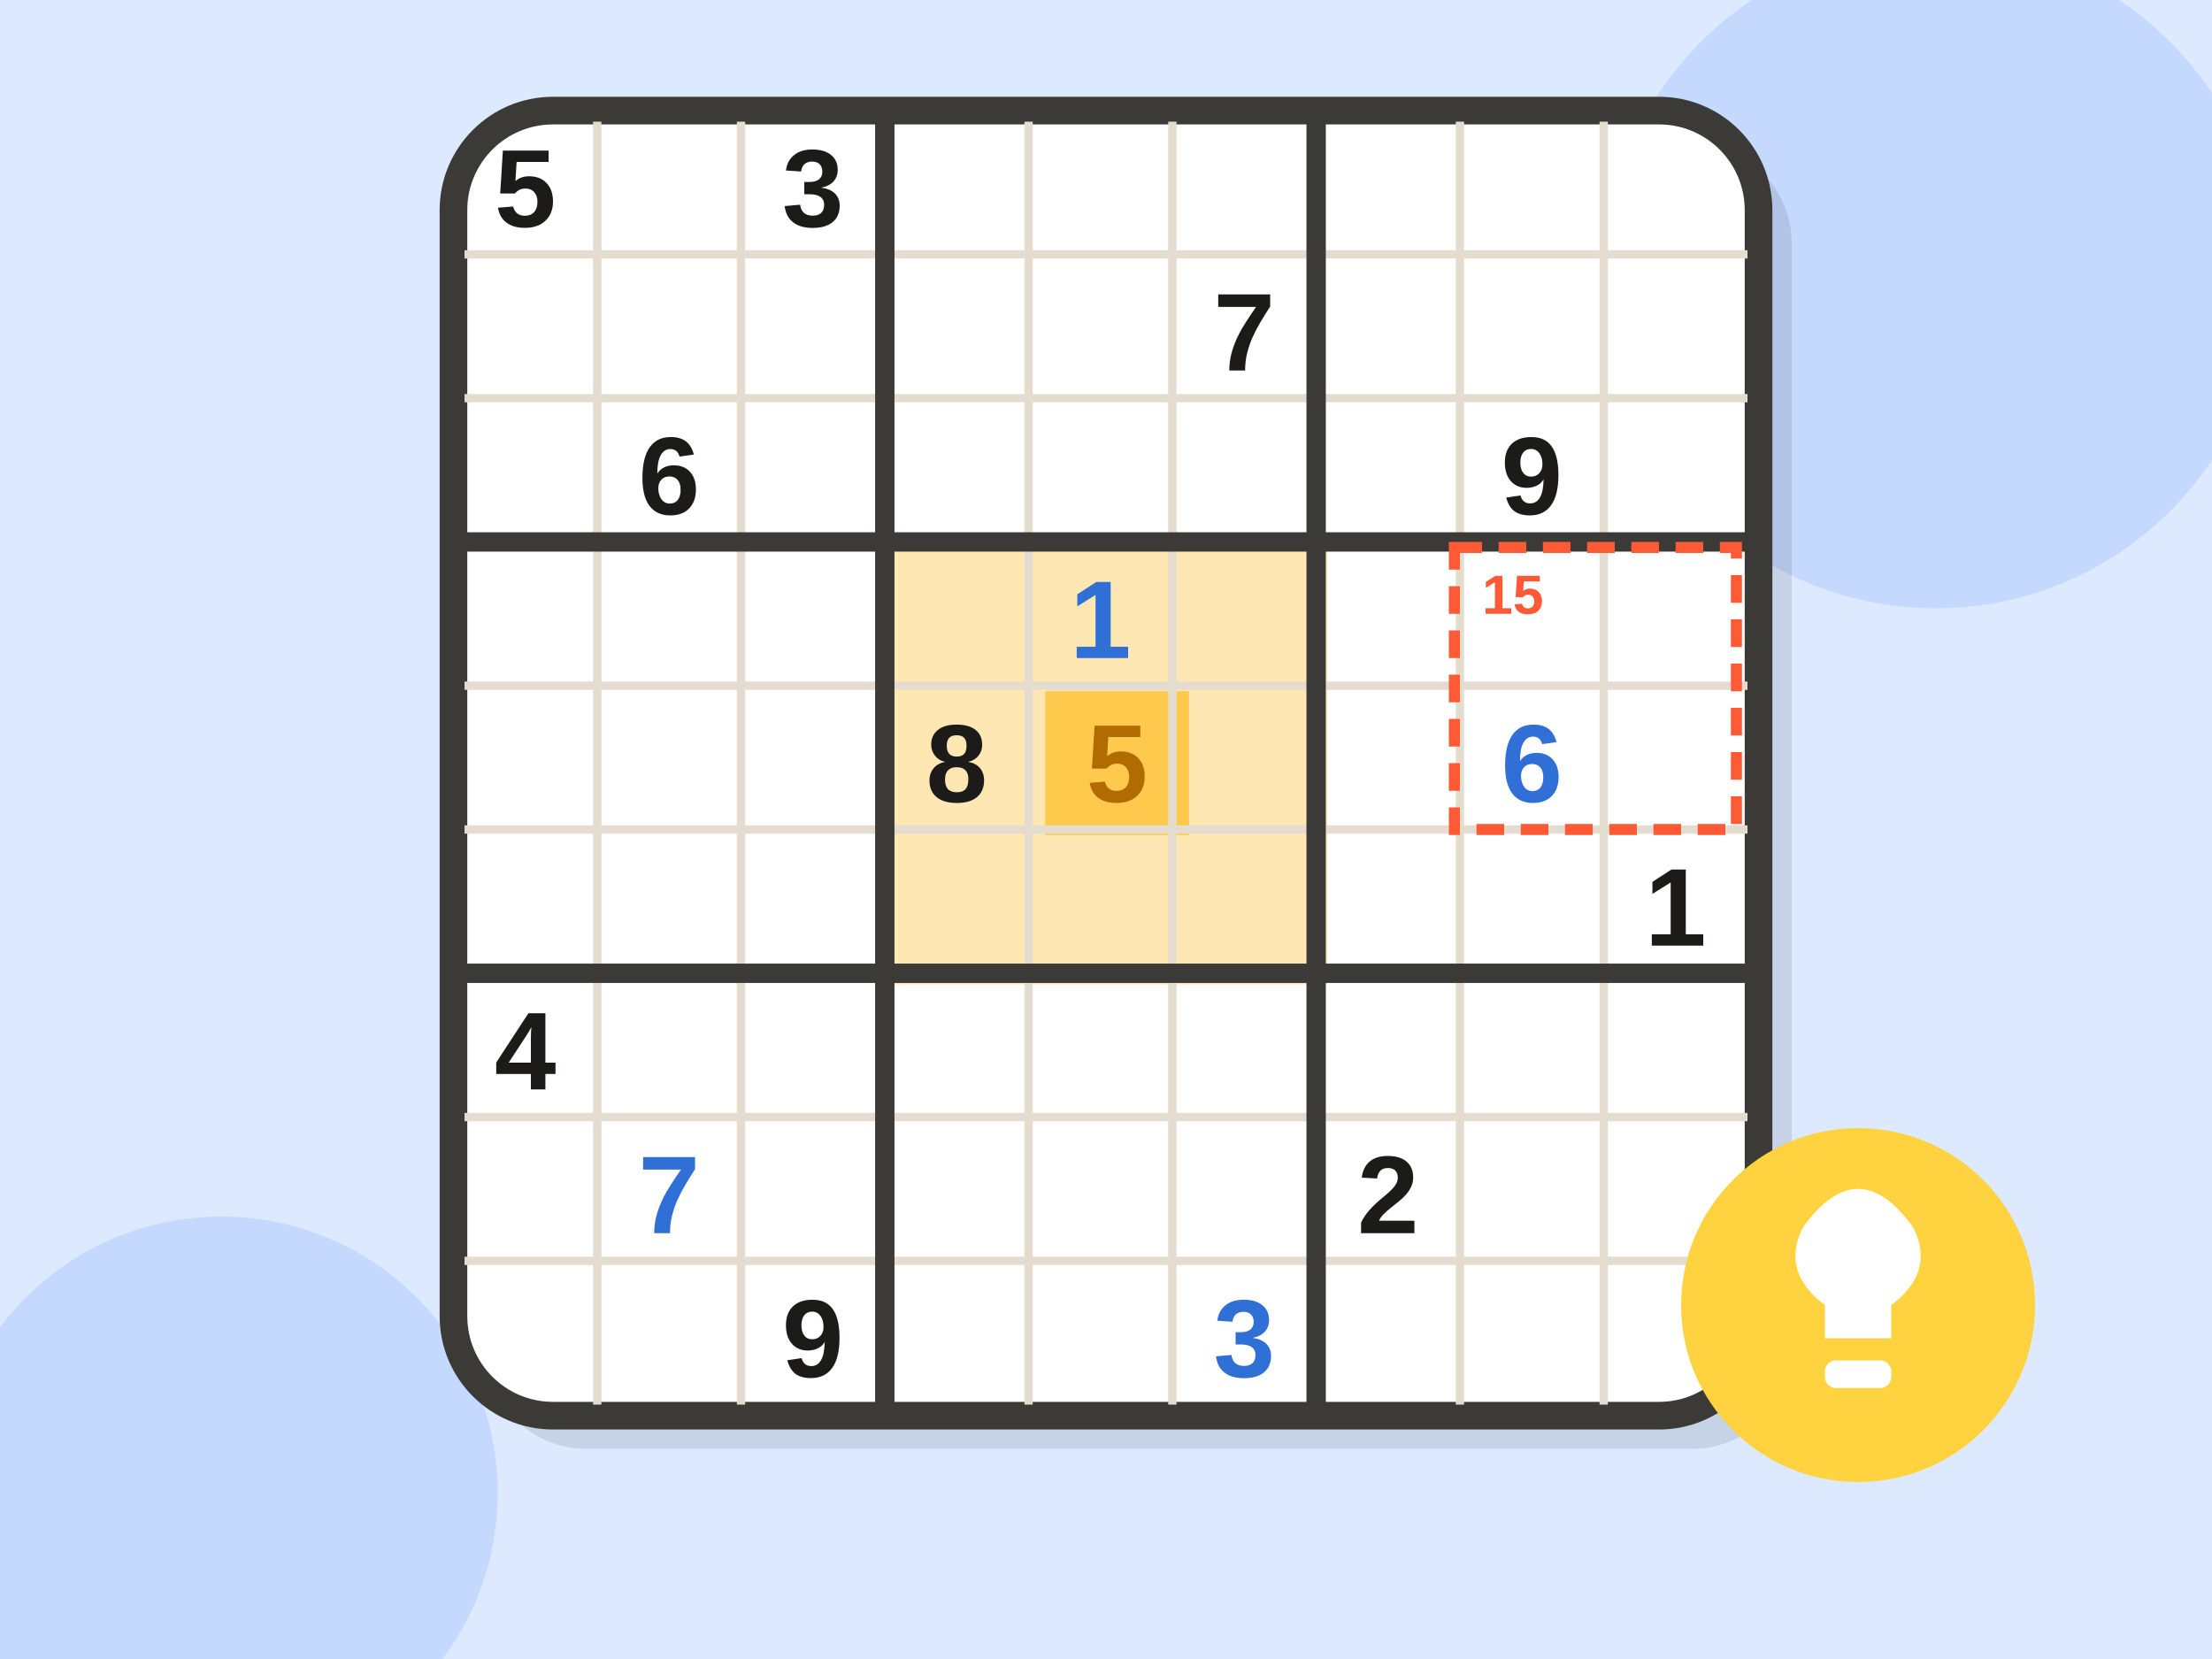
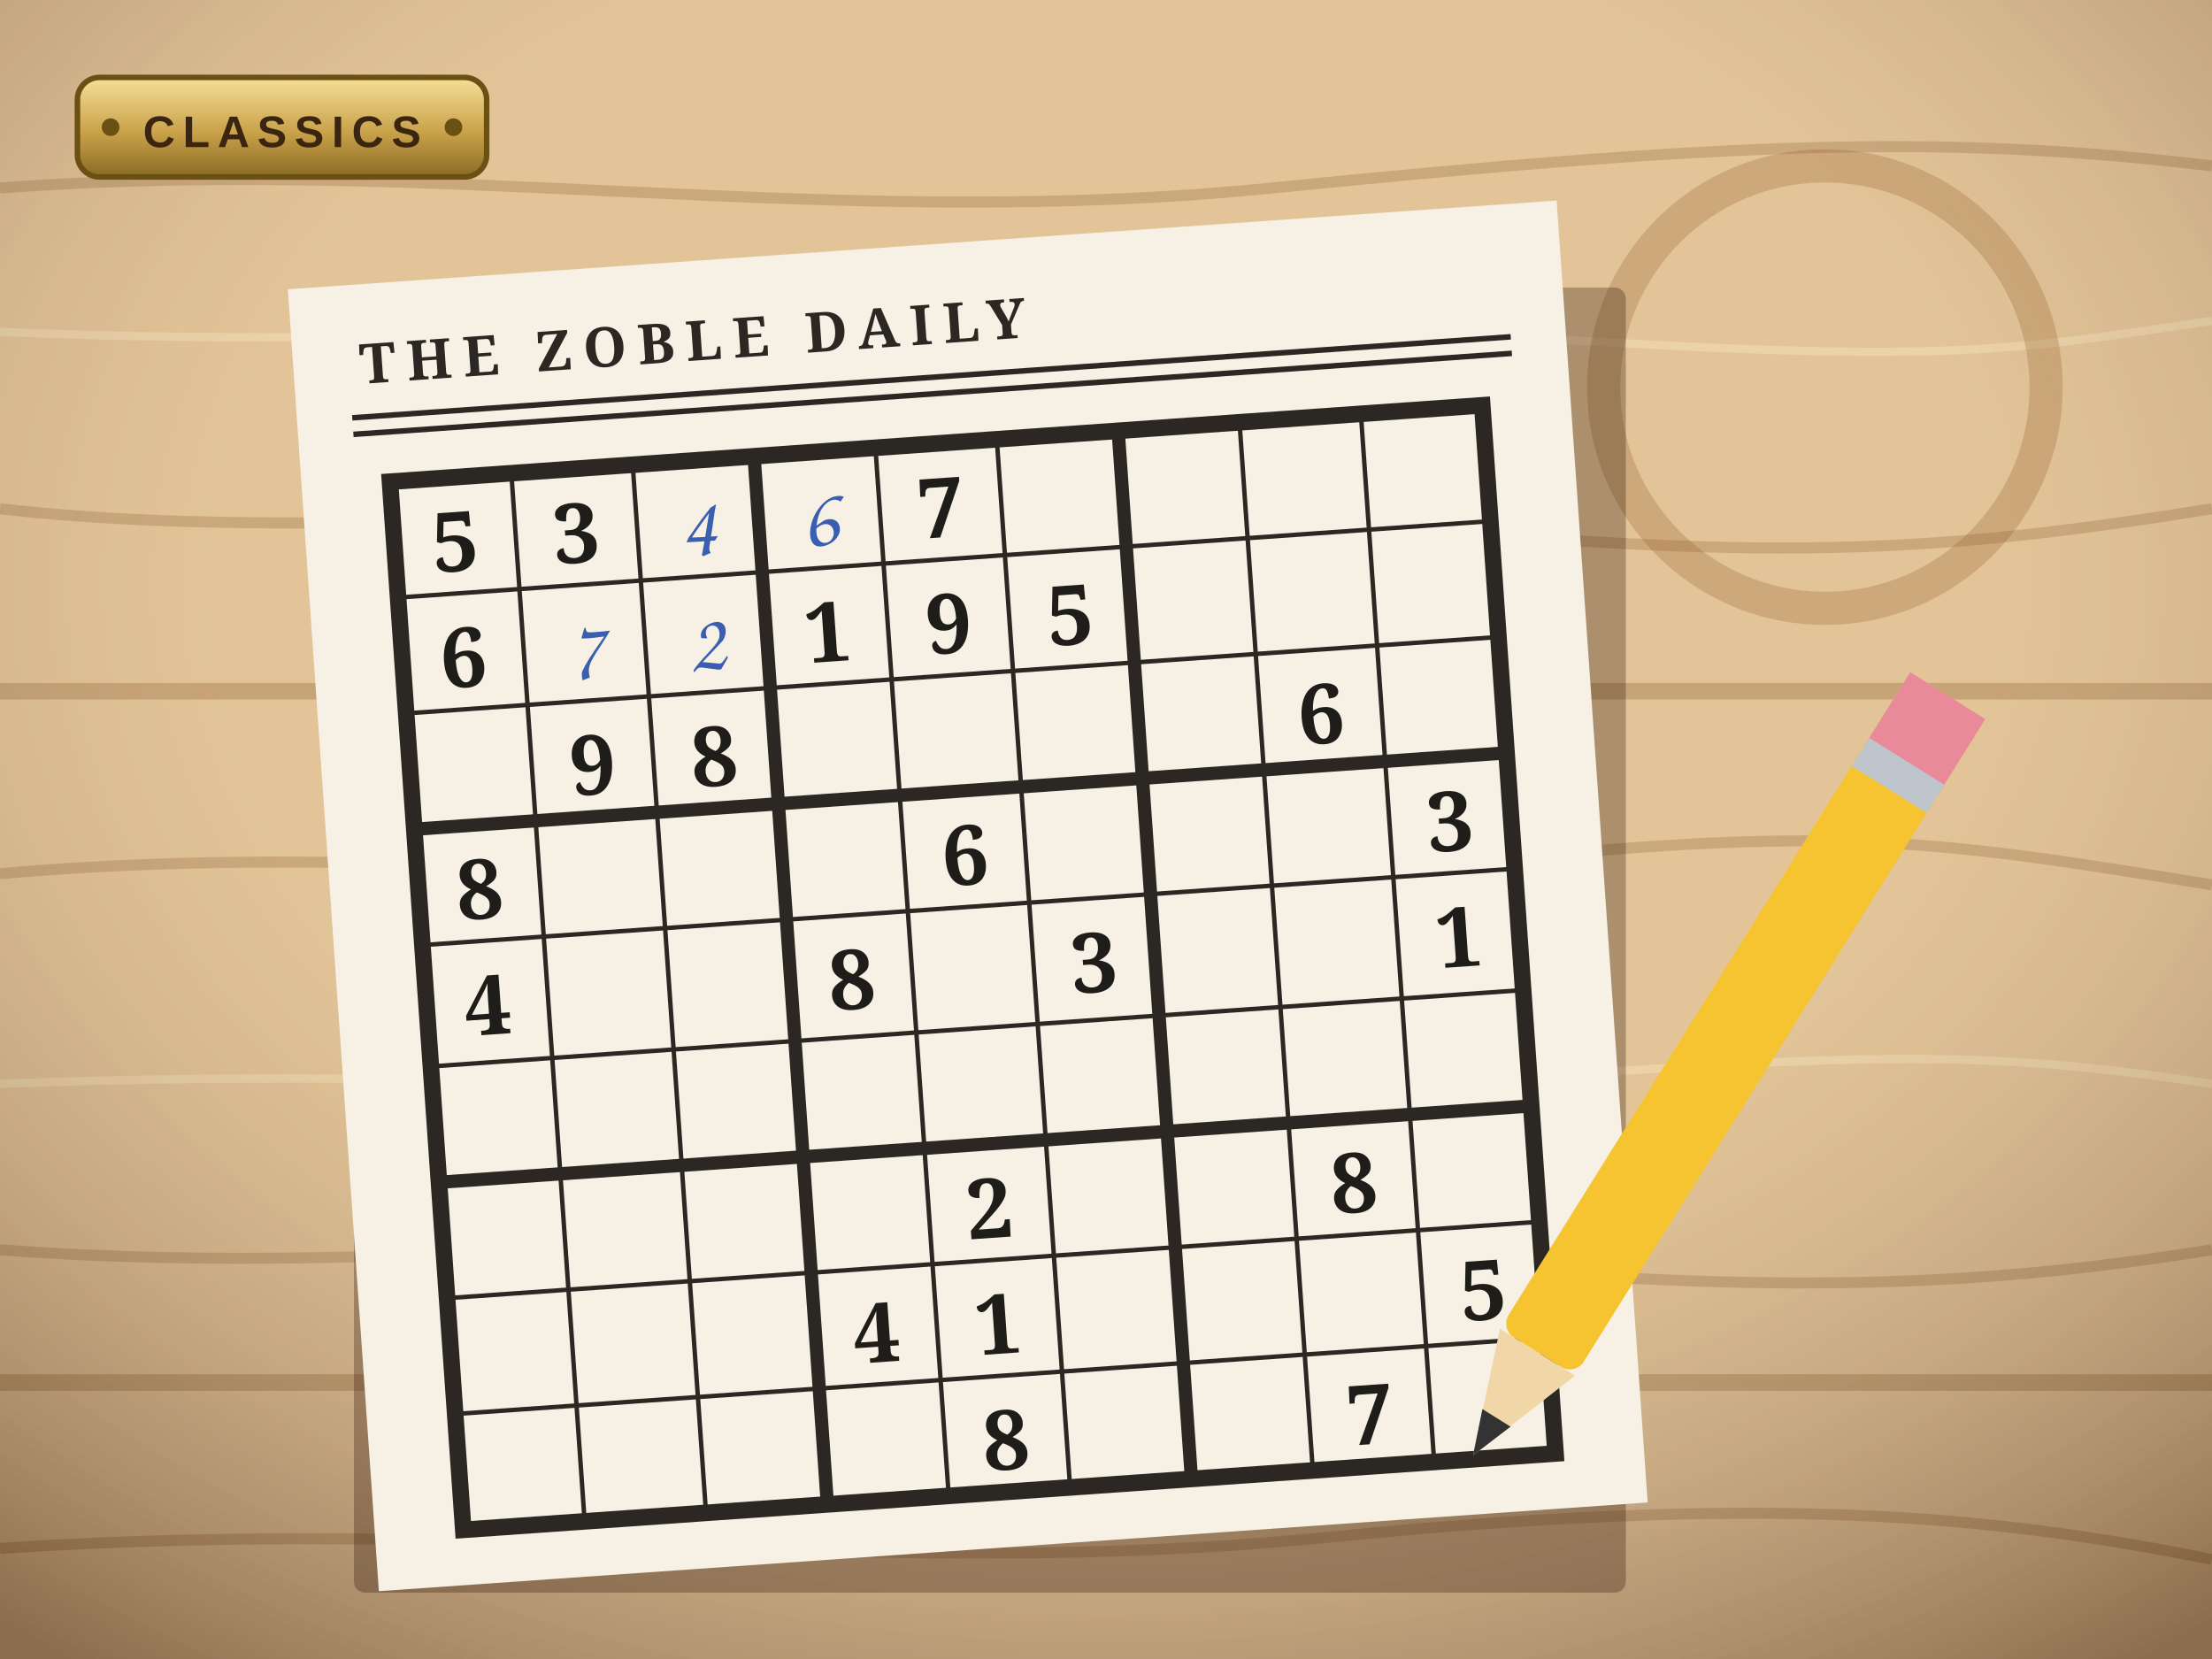
<svg xmlns="http://www.w3.org/2000/svg" viewBox="0 0 400 300">
-   <rect width="400" height="300" fill="#dce9ff" />
-   <circle cx="350" cy="50" r="60" fill="#c5d9ff" />
-   <circle cx="40" cy="270" r="50" fill="#c5d9ff" />
-   <rect x="88" y="26" width="236" height="236" rx="18" fill="#000" opacity=".1" />
-   <rect x="82" y="20" width="236" height="236" rx="18" fill="#fff" stroke="#3b3a36" stroke-width="5" />
-   <rect x="160" y="98" width="80" height="80" fill="#ffe7b3" />
-   <rect x="189" y="125" width="26" height="26" fill="#ffc94d" />
-   <g stroke="#e4dccf" stroke-width="1.5">
-     <path d="M108 22V254M134 22V254M186 22V254M212 22V254M264 22V254M290 22V254M84 46H316M84 72H316M84 124H316M84 150H316M84 202H316M84 228H316" />
+   <defs>
+     <radialGradient id="v" cx=".5" cy=".35" r=".8">
+       <stop offset=".5" stop-color="#fff3d6" stop-opacity=".18" />
+       <stop offset="1" stop-color="#2a1205" stop-opacity=".45" />
+     </radialGradient>
+     <linearGradient id="br" x1="0" y1="0" x2="0" y2="1">
+       <stop offset="0" stop-color="#f6df98" />
+       <stop offset=".55" stop-color="#c9a24a" />
+       <stop offset="1" stop-color="#8a6a24" />
+     </linearGradient>
+   </defs>
+   <rect width="400" height="300" fill="#dcb98a" />
+   <g fill="none" stroke="#8a5a2a" stroke-opacity=".35" stroke-width="2">
+     <path d="M0 34c80-6 150 8 230 0s120-10 170-4" />
+     <path d="M0 92c70 8 160-6 240 2s110 6 160-2" />
+     <path d="M0 158c90-8 170 10 250 0s100-6 150 2" />
+     <path d="M0 226c80 6 150-8 230 0s120 8 170 0" />
+     <path d="M0 280c90-6 160 6 240-2s120-4 160 4" />
  </g>
-   <g stroke="#3b3a36" stroke-width="3.5">
-     <path d="M160 22V254M238 22V254M84 98H316M84 176H316" />
+   <g stroke="#fff0cc" stroke-opacity=".3" stroke-width="1.5" fill="none">
+     <path d="M0 60c90 4 170-6 260 0s100 4 140-2" />
+     <path d="M0 196c100-4 180 6 260 0s100-6 140 0" />
  </g>
-   <g font-family="Arial,sans-serif" font-weight="900" font-size="20" text-anchor="middle" fill="#1d1b19">
-     <text x="95" y="41">5</text>
-     <text x="147" y="41">3</text>
-     <text x="225" y="67">7</text>
-     <text x="121" y="93">6</text>
-     <text x="277" y="93">9</text>
-     <text x="173" y="145">8</text>
-     <text x="303" y="171">1</text>
-     <text x="95" y="197">4</text>
-     <text x="251" y="223">2</text>
-     <text x="147" y="249">9</text>
+   <path d="M0 125h400M0 250h400" stroke="#8a5a2a" stroke-opacity=".4" stroke-width="3" />
+   <rect width="400" height="300" fill="url(#v)" />
+   <circle cx="330" cy="70" r="40" fill="none" stroke="#8c5523" stroke-opacity=".25" stroke-width="6" />
+   <rect x="64" y="52" width="230" height="236" rx="2" fill="#2a1205" opacity=".3" />
+   <g transform="rotate(-4 175 162)">
+     <rect x="60" y="44" width="230" height="236" fill="#f6f1e4" />
+     <text x="72" y="62" font-family="Georgia,serif" font-size="10" font-weight="700" letter-spacing="2" fill="#2b2824">THE ZOBLE DAILY</text>
+     <path d="M70 68h210M70 71h210" stroke="#2b2824" />
+     <rect x="76" y="80" width="198" height="190" fill="none" stroke="#2b2824" stroke-width="3" />
+     <path stroke="#2b2824" stroke-width=".8" d="M98 80v190M120 80v190M164 80v190M186 80v190M230 80v190M252 80v190M76 101h198M76 122h198M76 164h198M76 186h198M76 228h198M76 249h198" />
+     <path stroke="#2b2824" stroke-width="2.4" d="M142 80v190M208 80v190M76 143h198M76 207h198" />
+     <g font-family="Georgia,serif" font-size="15" font-weight="700" text-anchor="middle" fill="#1f1d1a">
+       <text x="87" y="97">5</text>
+       <text x="109" y="97">3</text>
+       <text x="175" y="97">7</text>
+       <text x="87" y="118">6</text>
+       <text x="153" y="118">1</text>
+       <text x="175" y="118">9</text>
+       <text x="197" y="118">5</text>
+       <text x="109" y="139">9</text>
+       <text x="131" y="139">8</text>
+       <text x="241" y="139">6</text>
+       <text x="87" y="160">8</text>
+       <text x="175" y="160">6</text>
+       <text x="263" y="160">3</text>
+       <text x="87" y="181">4</text>
+       <text x="153" y="181">8</text>
+       <text x="197" y="181">3</text>
+       <text x="263" y="181">1</text>
+       <text x="175" y="224">2</text>
+       <text x="241" y="224">8</text>
+       <text x="153" y="245">4</text>
+       <text x="175" y="245">1</text>
+       <text x="263" y="245">5</text>
+       <text x="175" y="266">8</text>
+       <text x="241" y="266">7</text>
+     </g>
+     <g font-family="Comic Sans MS,cursive" font-size="15" text-anchor="middle" fill="#3b5fb0">
+       <text x="131" y="97">4</text>
+       <text x="153" y="97">6</text>
+       <text x="109" y="118">7</text>
+       <text x="131" y="118">2</text>
+     </g>
  </g>
-   <g font-family="Arial,sans-serif" font-weight="700" font-size="20" text-anchor="middle" fill="#2f6fd6">
-     <text x="199" y="119">1</text>
-     <text x="277" y="145">6</text>
-     <text x="121" y="223">7</text>
-     <text x="225" y="249">3</text>
-     <text x="202" y="145" fill="#b26b00">5</text>
+   <g transform="rotate(32 320 200)">
+     <rect x="300" y="120" width="16" height="140" rx="3" fill="#f5c430" />
+     <rect x="300" y="120" width="16" height="16" fill="#e98a9b" />
+     <rect x="300" y="134" width="16" height="6" fill="#bfc5cc" />
+     <path d="M300 260l8 22 8-22z" fill="#f1d6a8" />
+     <path d="M305 274l3 8 3-8z" fill="#333" />
  </g>
-   <rect x="263" y="99" width="51" height="51" fill="none" stroke="#ff5a36" stroke-width="2" stroke-dasharray="5 3" />
-   <text x="268" y="111" font-family="Arial,sans-serif" font-weight="900" font-size="10" fill="#ff5a36">15</text>
-   <circle cx="336" cy="236" r="32" fill="#ffd23f" />
-   <path d="M326 222q10-14 20 0q4 8-4 14v6h-12v-6q-8-6-4-14z" fill="#fff" />
-   <rect x="330" y="246" width="12" height="5" rx="2" fill="#fff" />
+   <g transform="translate(14 14)">
+     <rect width="74" height="18" rx="4" fill="url(#br)" stroke="#6b5014" />
+     <circle cx="6" cy="9" r="1.6" fill="#6b5014" />
+     <circle cx="68" cy="9" r="1.6" fill="#6b5014" />
+     <text x="37" y="12.6" font-family="Arial,sans-serif" font-size="8" font-weight="700" letter-spacing="1.4" text-anchor="middle" fill="#3a2510">CLASSICS</text>
+   </g>
</svg>
